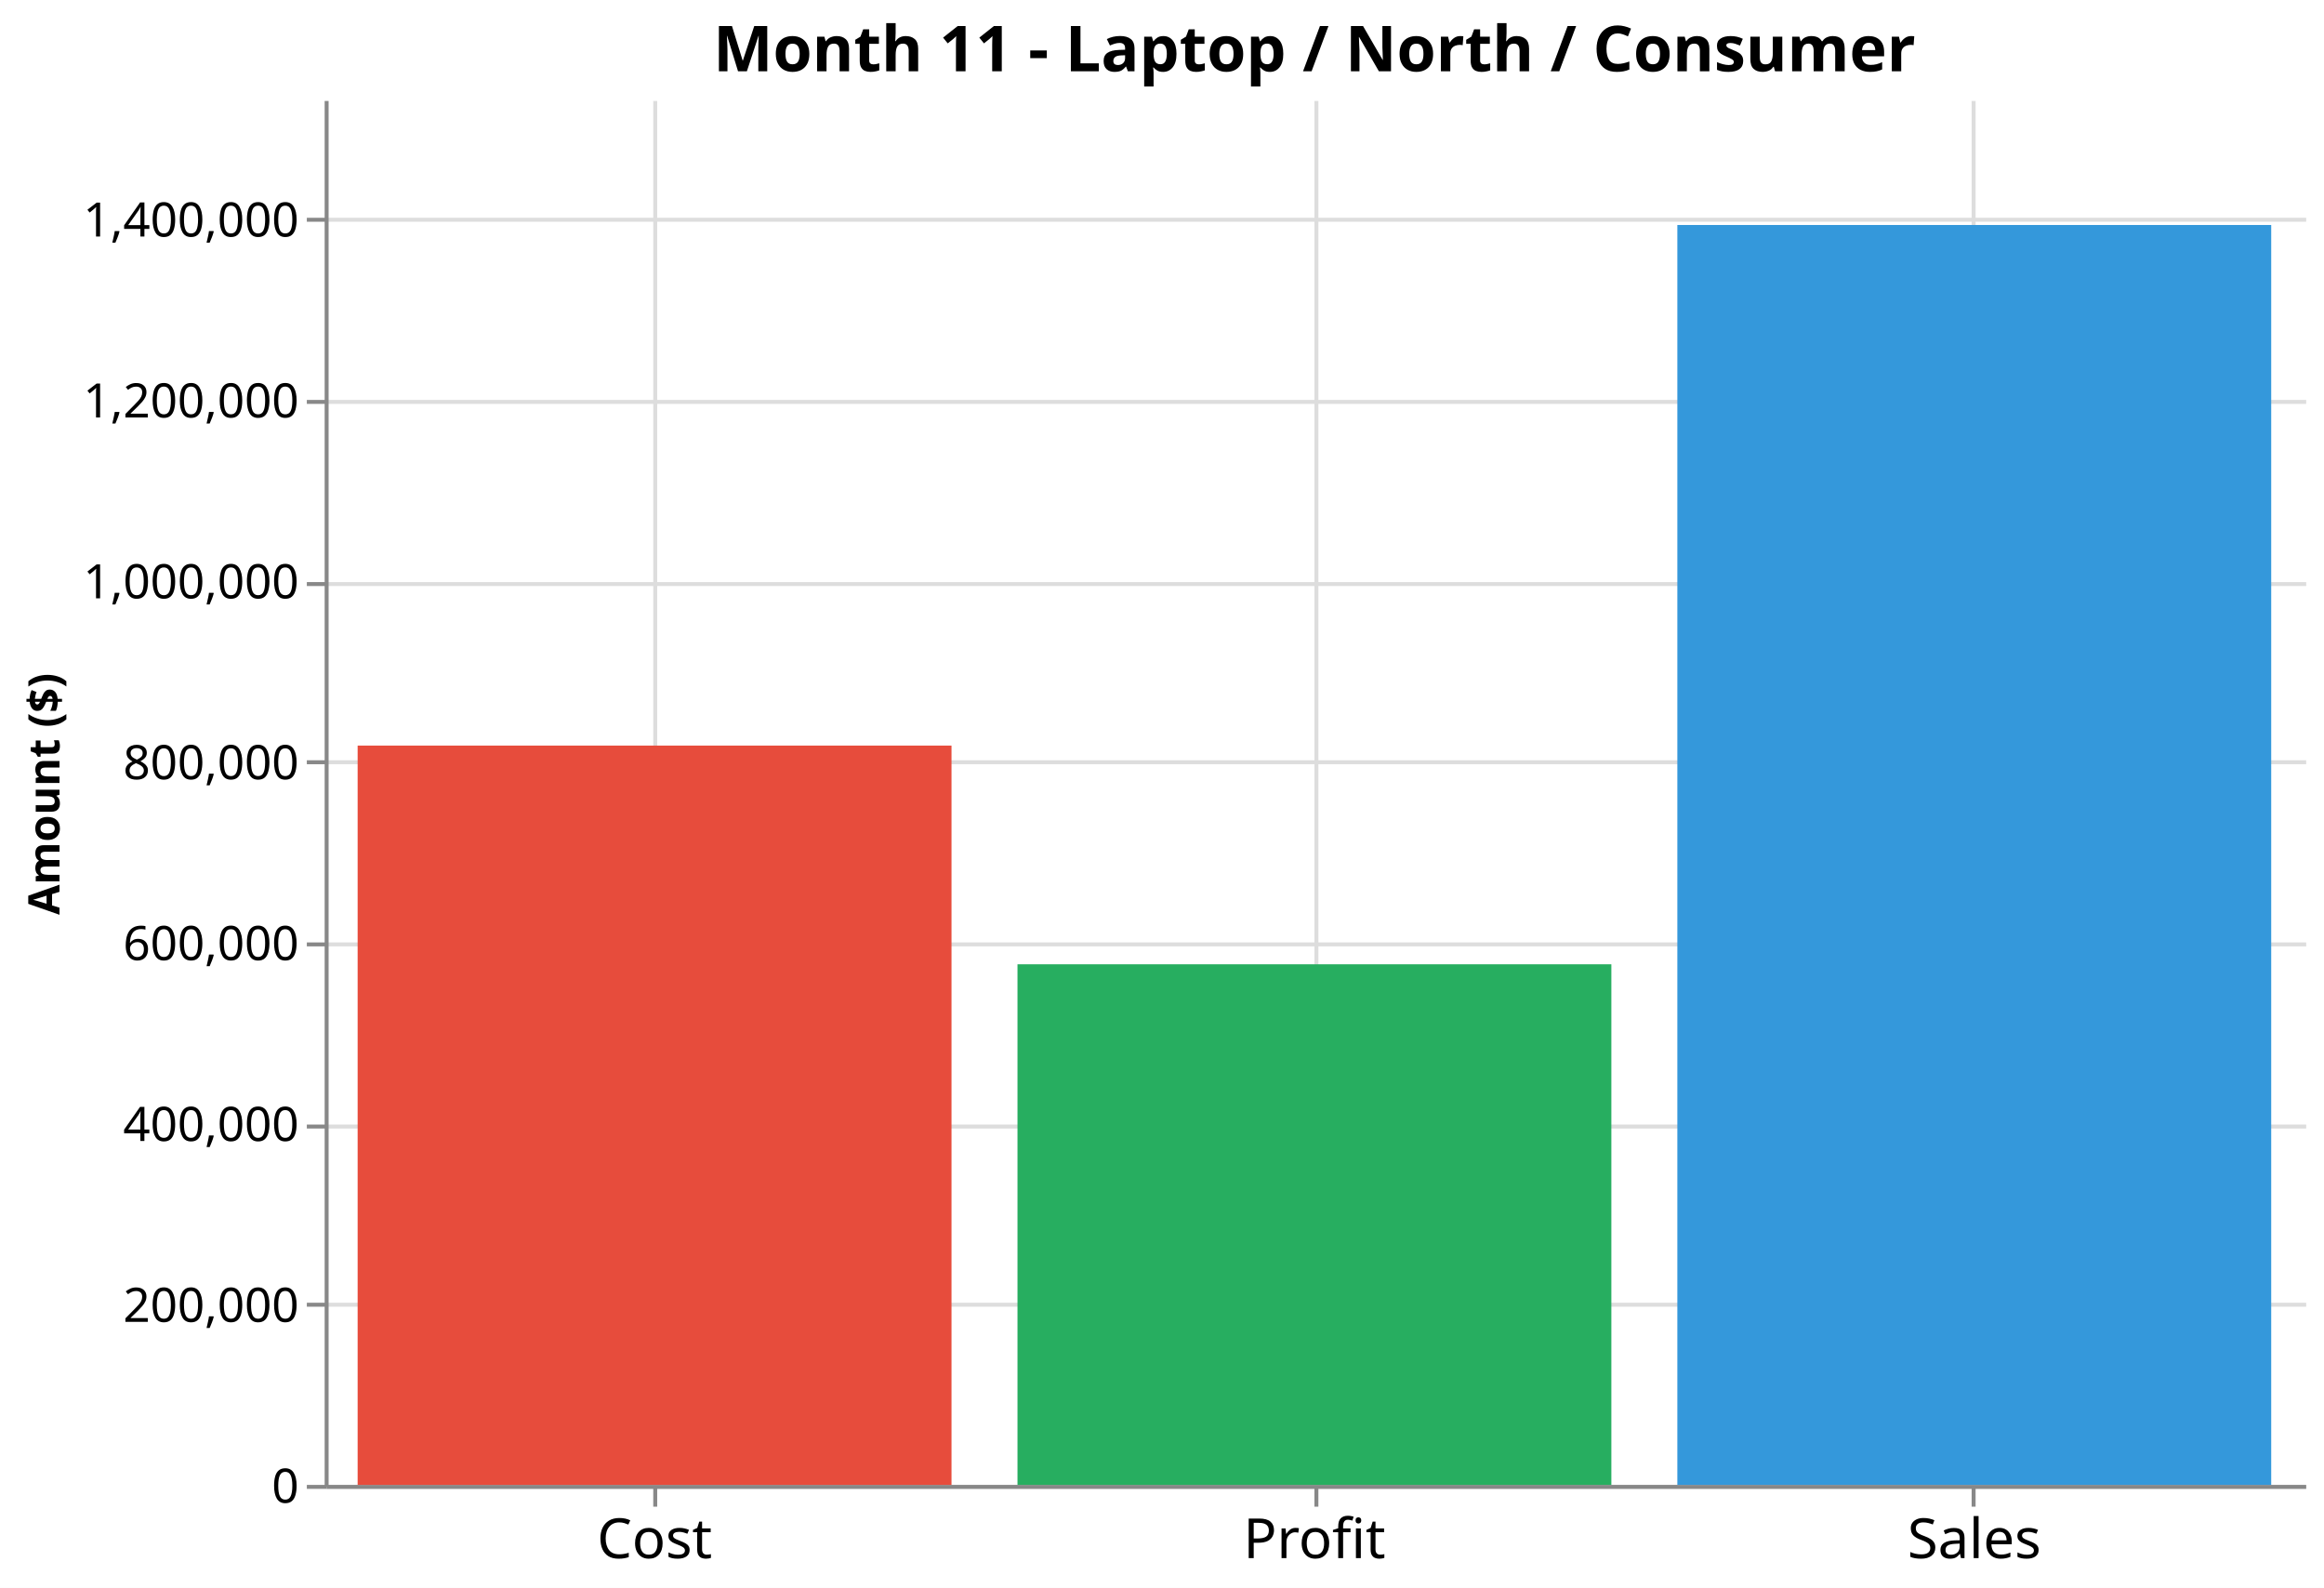
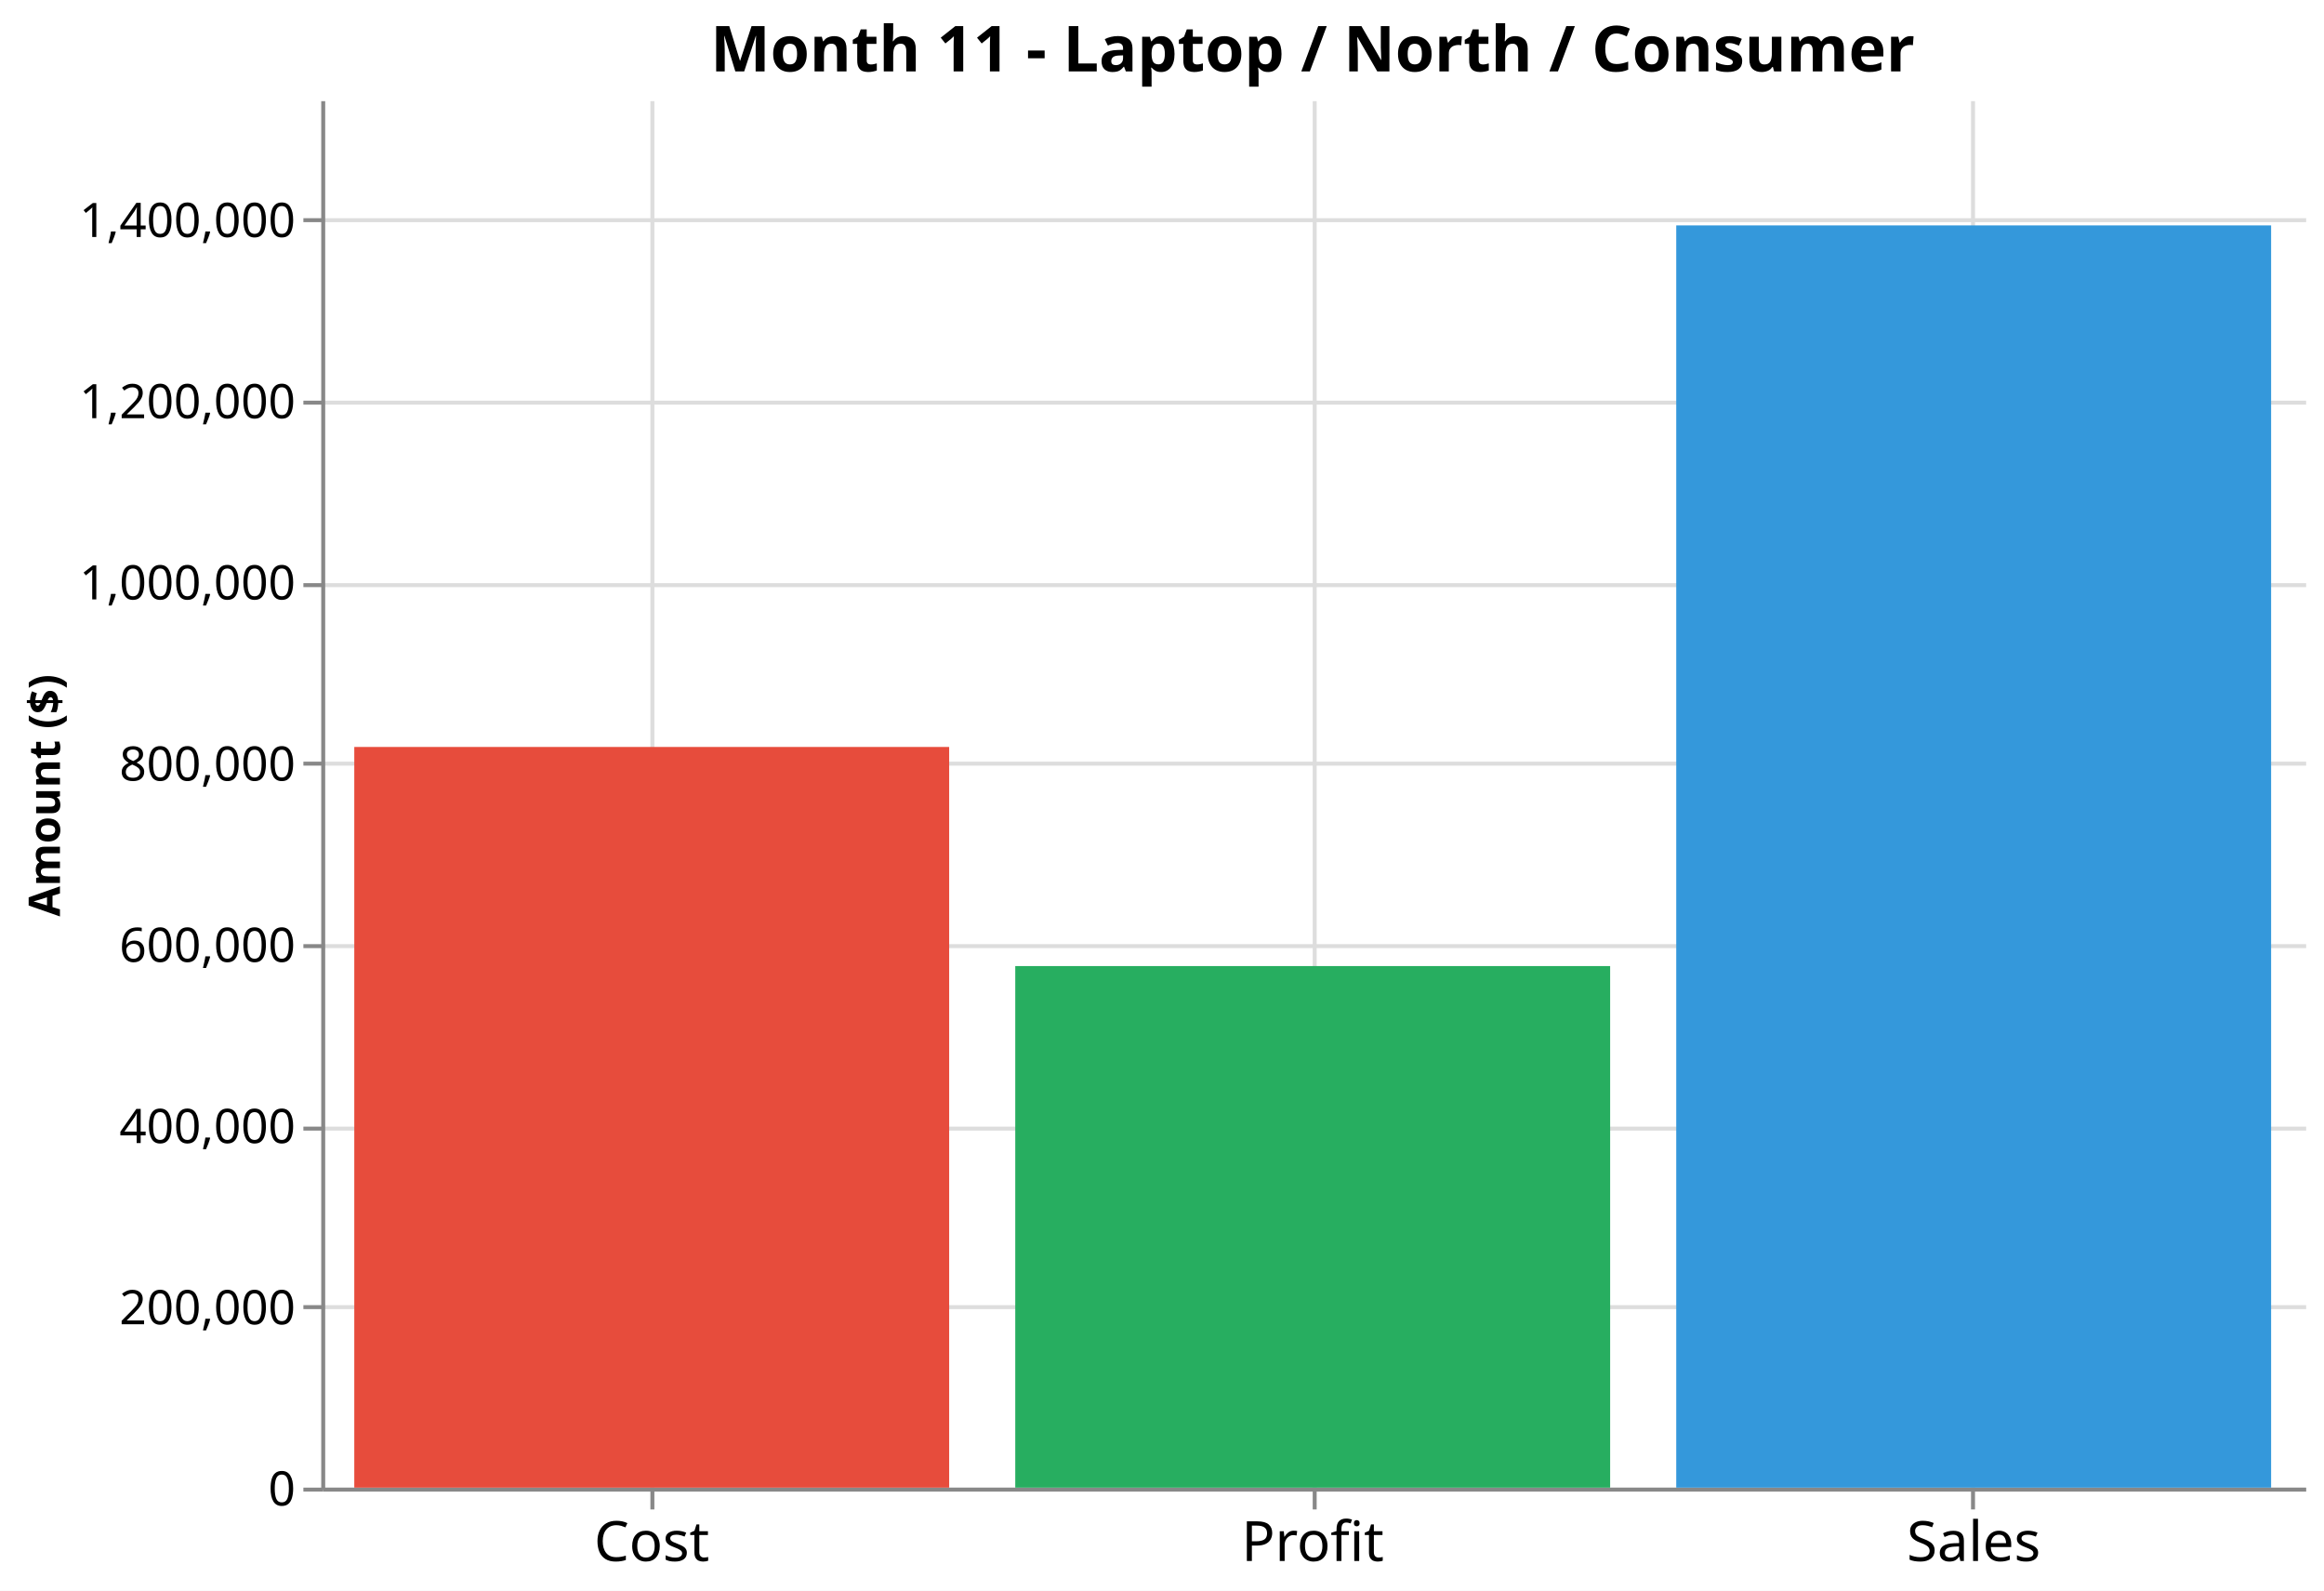
- <svg xmlns="http://www.w3.org/2000/svg" version="1.1" class="marks" width="587" height="401" viewBox="0 0 587 401">
-   <rect width="587" height="401" fill="white" />
-   <g fill="none" stroke-miterlimit="10" transform="translate(82,25)">
+ <svg xmlns="http://www.w3.org/2000/svg" version="1.1" class="marks" width="586" height="401" viewBox="0 0 586 401">
+   <rect width="586" height="401" fill="white" />
+   <g fill="none" stroke-miterlimit="10" transform="translate(81,25)">
    <g class="mark-group role-frame root" role="graphics-object" aria-roledescription="group mark container">
      <g transform="translate(0,0)">
        <path class="background" aria-hidden="true" d="M0,0h500v350h-500Z" />
        <g>
          <g class="mark-group role-axis" aria-hidden="true">
            <g transform="translate(0.5,350.5)">
              <path class="background" aria-hidden="true" d="M0,0h0v0h0Z" pointer-events="none" />
              <g>
                <g class="mark-rule role-axis-grid" pointer-events="none">
                  <line transform="translate(83,-350)" x2="0" y2="350" stroke="#ddd" stroke-width="1" opacity="1" />
                  <line transform="translate(250,-350)" x2="0" y2="350" stroke="#ddd" stroke-width="1" opacity="1" />
                  <line transform="translate(416,-350)" x2="0" y2="350" stroke="#ddd" stroke-width="1" opacity="1" />
                </g>
              </g>
              <path class="foreground" aria-hidden="true" d="" pointer-events="none" display="none" />
            </g>
          </g>
          <g class="mark-group role-axis" aria-hidden="true">
            <g transform="translate(0.5,0.5)">
              <path class="background" aria-hidden="true" d="M0,0h0v0h0Z" pointer-events="none" />
              <g>
                <g class="mark-rule role-axis-grid" pointer-events="none">
                  <line transform="translate(0,350)" x2="500" y2="0" stroke="#ddd" stroke-width="1" opacity="1" />
                  <line transform="translate(0,304)" x2="500" y2="0" stroke="#ddd" stroke-width="1" opacity="1" />
                  <line transform="translate(0,259)" x2="500" y2="0" stroke="#ddd" stroke-width="1" opacity="1" />
                  <line transform="translate(0,213)" x2="500" y2="0" stroke="#ddd" stroke-width="1" opacity="1" />
                  <line transform="translate(0,167)" x2="500" y2="0" stroke="#ddd" stroke-width="1" opacity="1" />
                  <line transform="translate(0,122)" x2="500" y2="0" stroke="#ddd" stroke-width="1" opacity="1" />
                  <line transform="translate(0,76)" x2="500" y2="0" stroke="#ddd" stroke-width="1" opacity="1" />
                  <line transform="translate(0,30)" x2="500" y2="0" stroke="#ddd" stroke-width="1" opacity="1" />
                </g>
              </g>
              <path class="foreground" aria-hidden="true" d="" pointer-events="none" display="none" />
            </g>
          </g>
          <g class="mark-group role-axis" role="graphics-symbol" aria-roledescription="axis" aria-label="X-axis for a discrete scale with 3 values: Cost, Profit, Sales">
            <g transform="translate(0.5,350.5)">
              <path class="background" aria-hidden="true" d="M0,0h0v0h0Z" pointer-events="none" />
              <g>
                <g class="mark-rule role-axis-tick" pointer-events="none">
                  <line transform="translate(83,0)" x2="0" y2="5" stroke="#888" stroke-width="1" opacity="1" />
                  <line transform="translate(250,0)" x2="0" y2="5" stroke="#888" stroke-width="1" opacity="1" />
                  <line transform="translate(416,0)" x2="0" y2="5" stroke="#888" stroke-width="1" opacity="1" />
                </g>
                <g class="mark-text role-axis-label" pointer-events="none">
                  <text text-anchor="middle" transform="translate(82.83333,18)" font-family="sans-serif" font-size="14px" fill="#000" opacity="1">Cost</text>
                  <text text-anchor="middle" transform="translate(249.5,18)" font-family="sans-serif" font-size="14px" fill="#000" opacity="1">Profit</text>
                  <text text-anchor="middle" transform="translate(416.1667,18)" font-family="sans-serif" font-size="14px" fill="#000" opacity="1">Sales</text>
                </g>
                <g class="mark-rule role-axis-domain" pointer-events="none">
                  <line transform="translate(0,0)" x2="500" y2="0" stroke="#888" stroke-width="1" opacity="1" />
                </g>
              </g>
              <path class="foreground" aria-hidden="true" d="" pointer-events="none" display="none" />
            </g>
          </g>
          <g class="mark-group role-axis" role="graphics-symbol" aria-roledescription="axis" aria-label="Y-axis titled 'Amount ($)' for a linear scale with values from 0 to 1,532,393">
            <g transform="translate(0.5,0.5)">
              <path class="background" aria-hidden="true" d="M0,0h0v0h0Z" pointer-events="none" />
              <g>
                <g class="mark-rule role-axis-tick" pointer-events="none">
                  <line transform="translate(0,350)" x2="-5" y2="0" stroke="#888" stroke-width="1" opacity="1" />
                  <line transform="translate(0,304)" x2="-5" y2="0" stroke="#888" stroke-width="1" opacity="1" />
                  <line transform="translate(0,259)" x2="-5" y2="0" stroke="#888" stroke-width="1" opacity="1" />
                  <line transform="translate(0,213)" x2="-5" y2="0" stroke="#888" stroke-width="1" opacity="1" />
                  <line transform="translate(0,167)" x2="-5" y2="0" stroke="#888" stroke-width="1" opacity="1" />
                  <line transform="translate(0,122)" x2="-5" y2="0" stroke="#888" stroke-width="1" opacity="1" />
                  <line transform="translate(0,76)" x2="-5" y2="0" stroke="#888" stroke-width="1" opacity="1" />
                  <line transform="translate(0,30)" x2="-5" y2="0" stroke="#888" stroke-width="1" opacity="1" />
                </g>
                <g class="mark-text role-axis-label" pointer-events="none">
                  <text text-anchor="end" transform="translate(-7,354)" font-family="sans-serif" font-size="12px" fill="#000" opacity="1">0</text>
                  <text text-anchor="end" transform="translate(-7,308.3198)" font-family="sans-serif" font-size="12px" fill="#000" opacity="1">200,000</text>
                  <text text-anchor="end" transform="translate(-7,262.6397)" font-family="sans-serif" font-size="12px" fill="#000" opacity="1">400,000</text>
                  <text text-anchor="end" transform="translate(-7,216.9595)" font-family="sans-serif" font-size="12px" fill="#000" opacity="1">600,000</text>
                  <text text-anchor="end" transform="translate(-7,171.2793)" font-family="sans-serif" font-size="12px" fill="#000" opacity="1">800,000</text>
                  <text text-anchor="end" transform="translate(-7,125.5991)" font-family="sans-serif" font-size="12px" fill="#000" opacity="1">1,000,000</text>
                  <text text-anchor="end" transform="translate(-7,79.91895)" font-family="sans-serif" font-size="12px" fill="#000" opacity="1">1,200,000</text>
                  <text text-anchor="end" transform="translate(-7,34.23878)" font-family="sans-serif" font-size="12px" fill="#000" opacity="1">1,400,000</text>
                </g>
                <g class="mark-rule role-axis-domain" pointer-events="none">
                  <line transform="translate(0,350)" x2="0" y2="-350" stroke="#888" stroke-width="1" opacity="1" />
                </g>
                <g class="mark-text role-axis-title" pointer-events="none">
-                   <text text-anchor="middle" transform="translate(-65.47461,175) rotate(-90) translate(0,-2)" font-family="sans-serif" font-size="11px" font-weight="bold" fill="#000" opacity="1">Amount ($)</text>
+                   <text text-anchor="middle" transform="translate(-64.38477,175) rotate(-90) translate(0,-2)" font-family="sans-serif" font-size="11px" font-weight="bold" fill="#000" opacity="1">Amount ($)</text>
                </g>
              </g>
              <path class="foreground" aria-hidden="true" d="" pointer-events="none" display="none" />
            </g>
          </g>
          <g class="mark-rect role-mark marks" role="graphics-object" aria-roledescription="rect mark container">
            <path aria-label="Metric: Cost; Amount: 817,453; Color: #e74c3c" role="graphics-symbol" aria-roledescription="bar" d="M8.333,163.293h150v186.707h-150Z" fill="#e74c3c" />
            <path aria-label="Metric: Profit; Amount: 575,632; Color: #27ae60" role="graphics-symbol" aria-roledescription="bar" d="M175,218.525h150v131.475h-150Z" fill="#27ae60" />
            <path aria-label="Metric: Sales; Amount: 1,393,085; Color: #3498db" role="graphics-symbol" aria-roledescription="bar" d="M341.667,31.818h150v318.182h-150Z" fill="#3498db" />
          </g>
          <g class="mark-group role-title">
            <g transform="translate(250,-20)">
              <path class="background" aria-hidden="true" d="M0,0h0v0h0Z" pointer-events="none" />
              <g>
                <g class="mark-text role-title-text" role="graphics-symbol" aria-roledescription="title" aria-label="Title text 'Month 11 - Laptop / North / Consumer'" pointer-events="none">
                  <text text-anchor="middle" transform="translate(0,13)" font-family="sans-serif" font-size="16px" font-weight="bold" fill="#000" opacity="1">Month 11 - Laptop / North / Consumer</text>
                </g>
              </g>
              <path class="foreground" aria-hidden="true" d="" pointer-events="none" display="none" />
            </g>
          </g>
        </g>
        <path class="foreground" aria-hidden="true" d="" display="none" />
      </g>
    </g>
  </g>
</svg>
